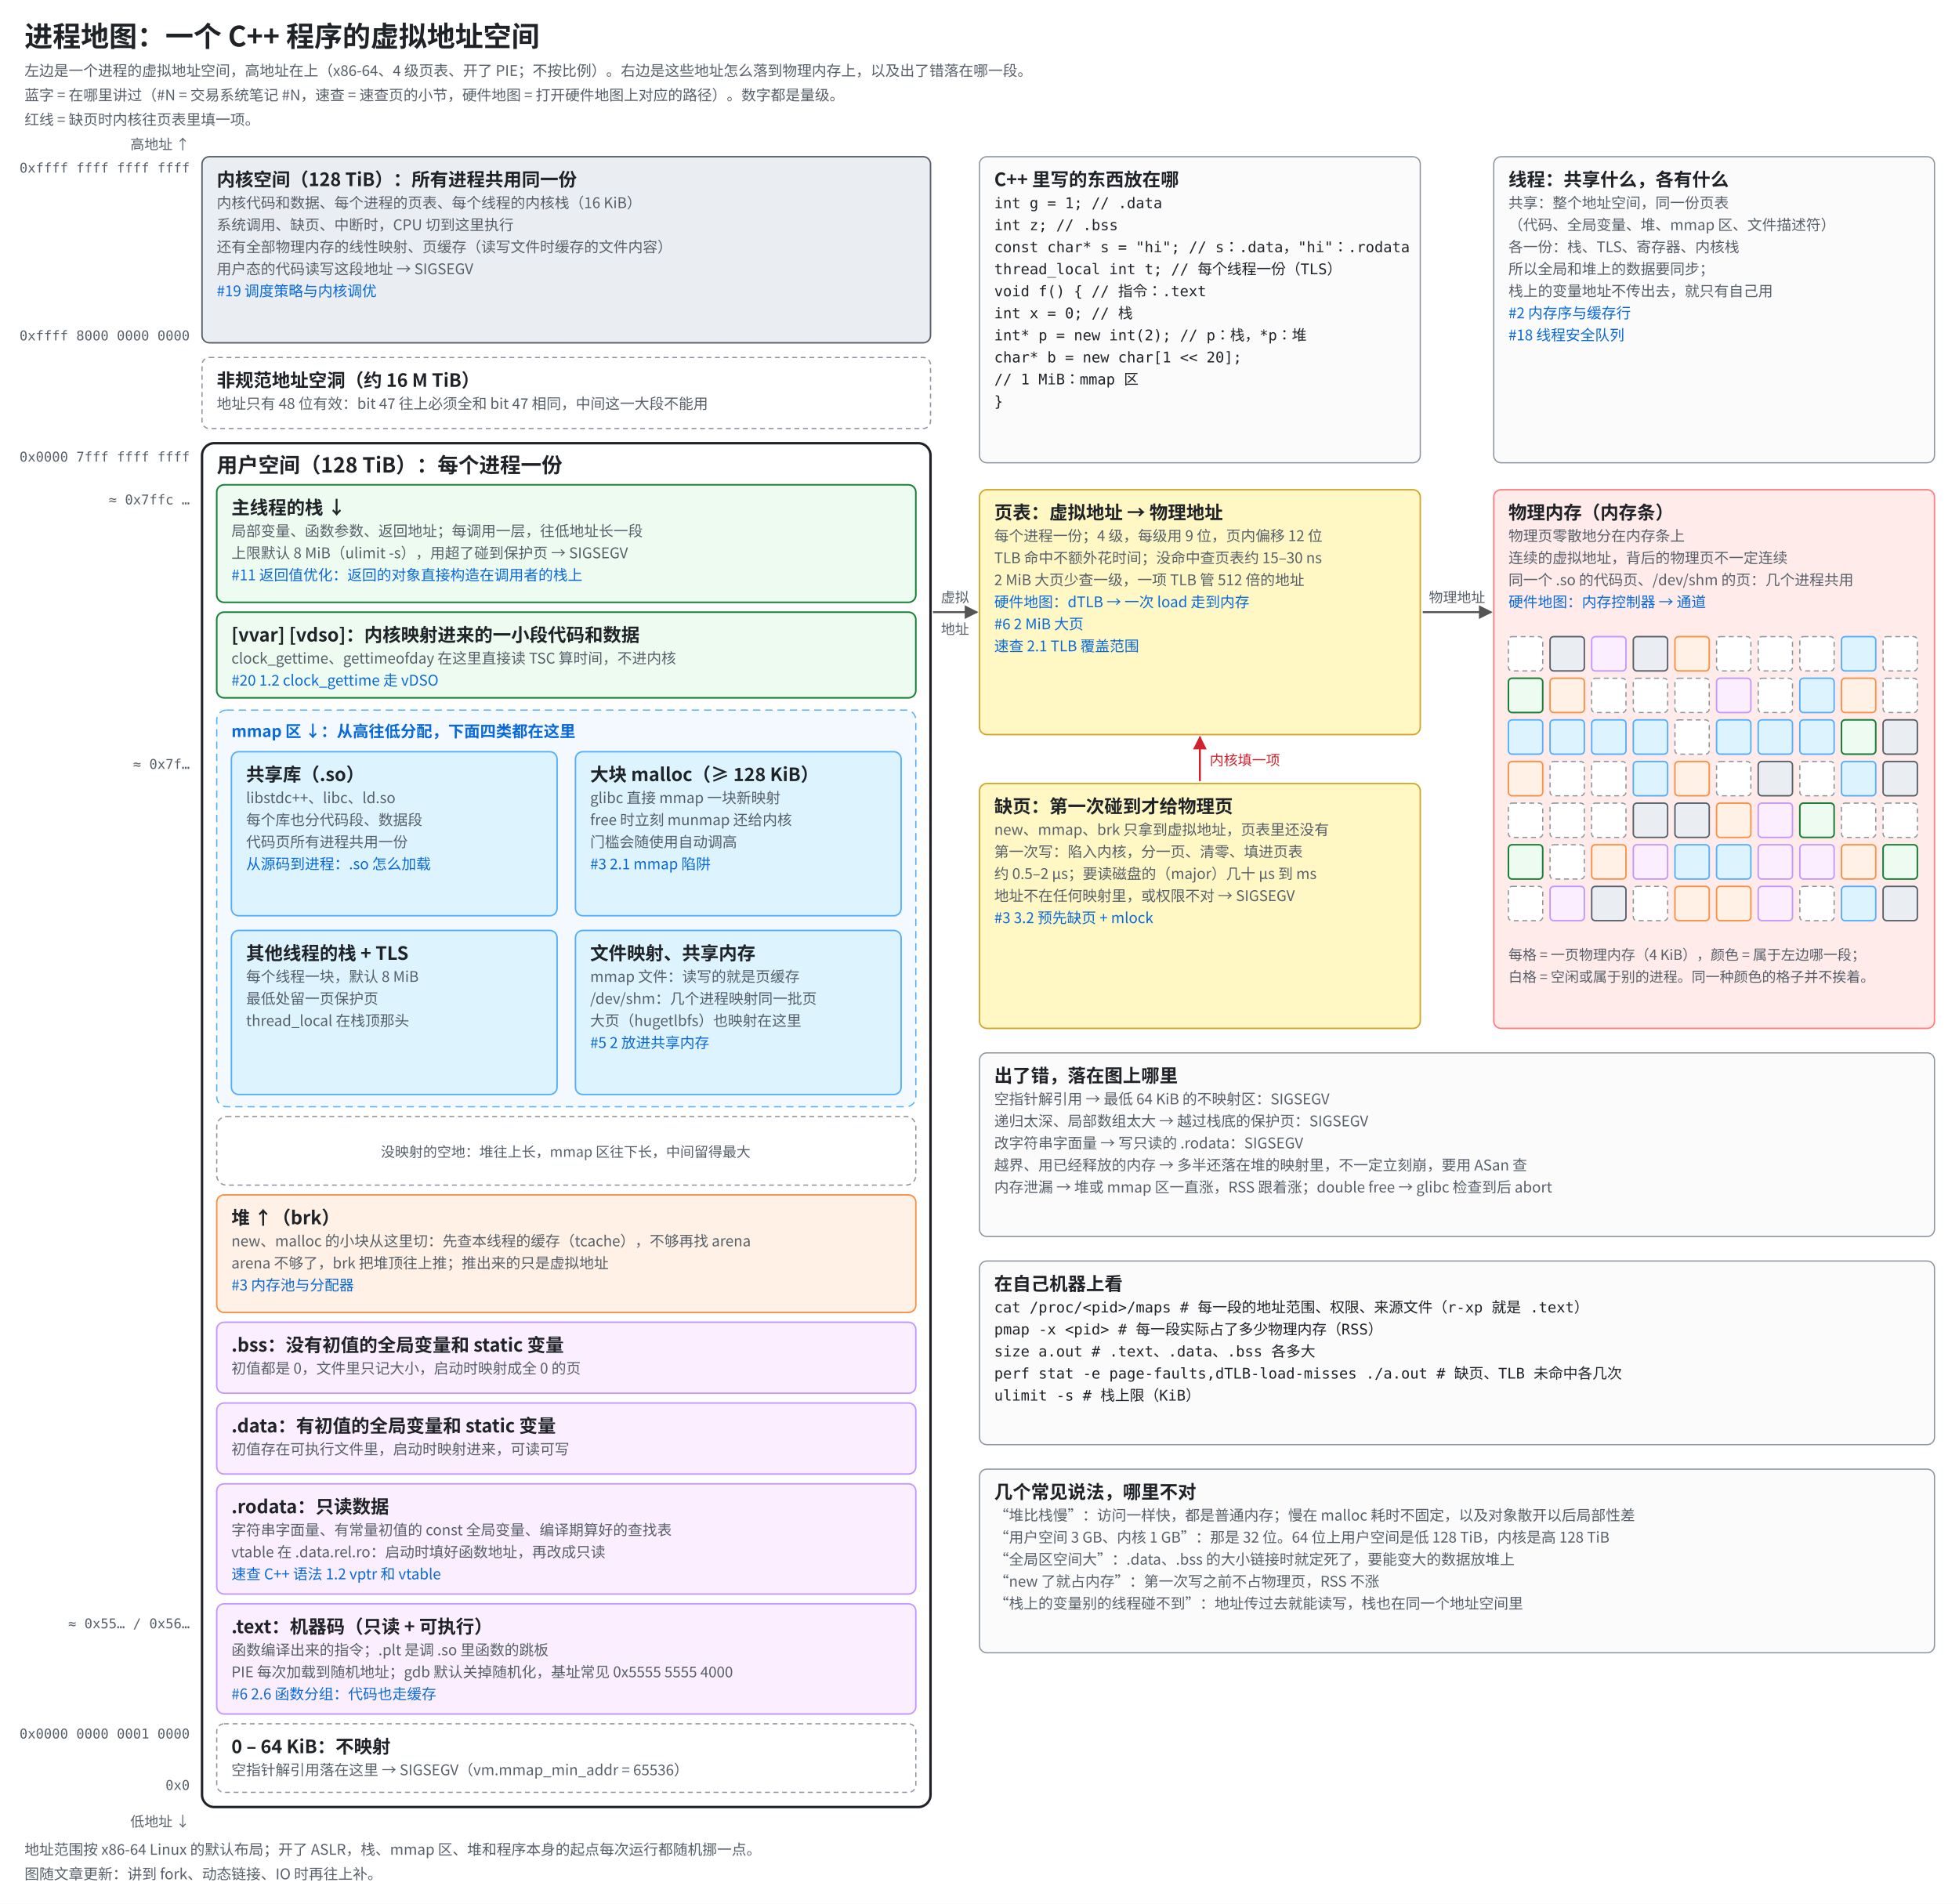
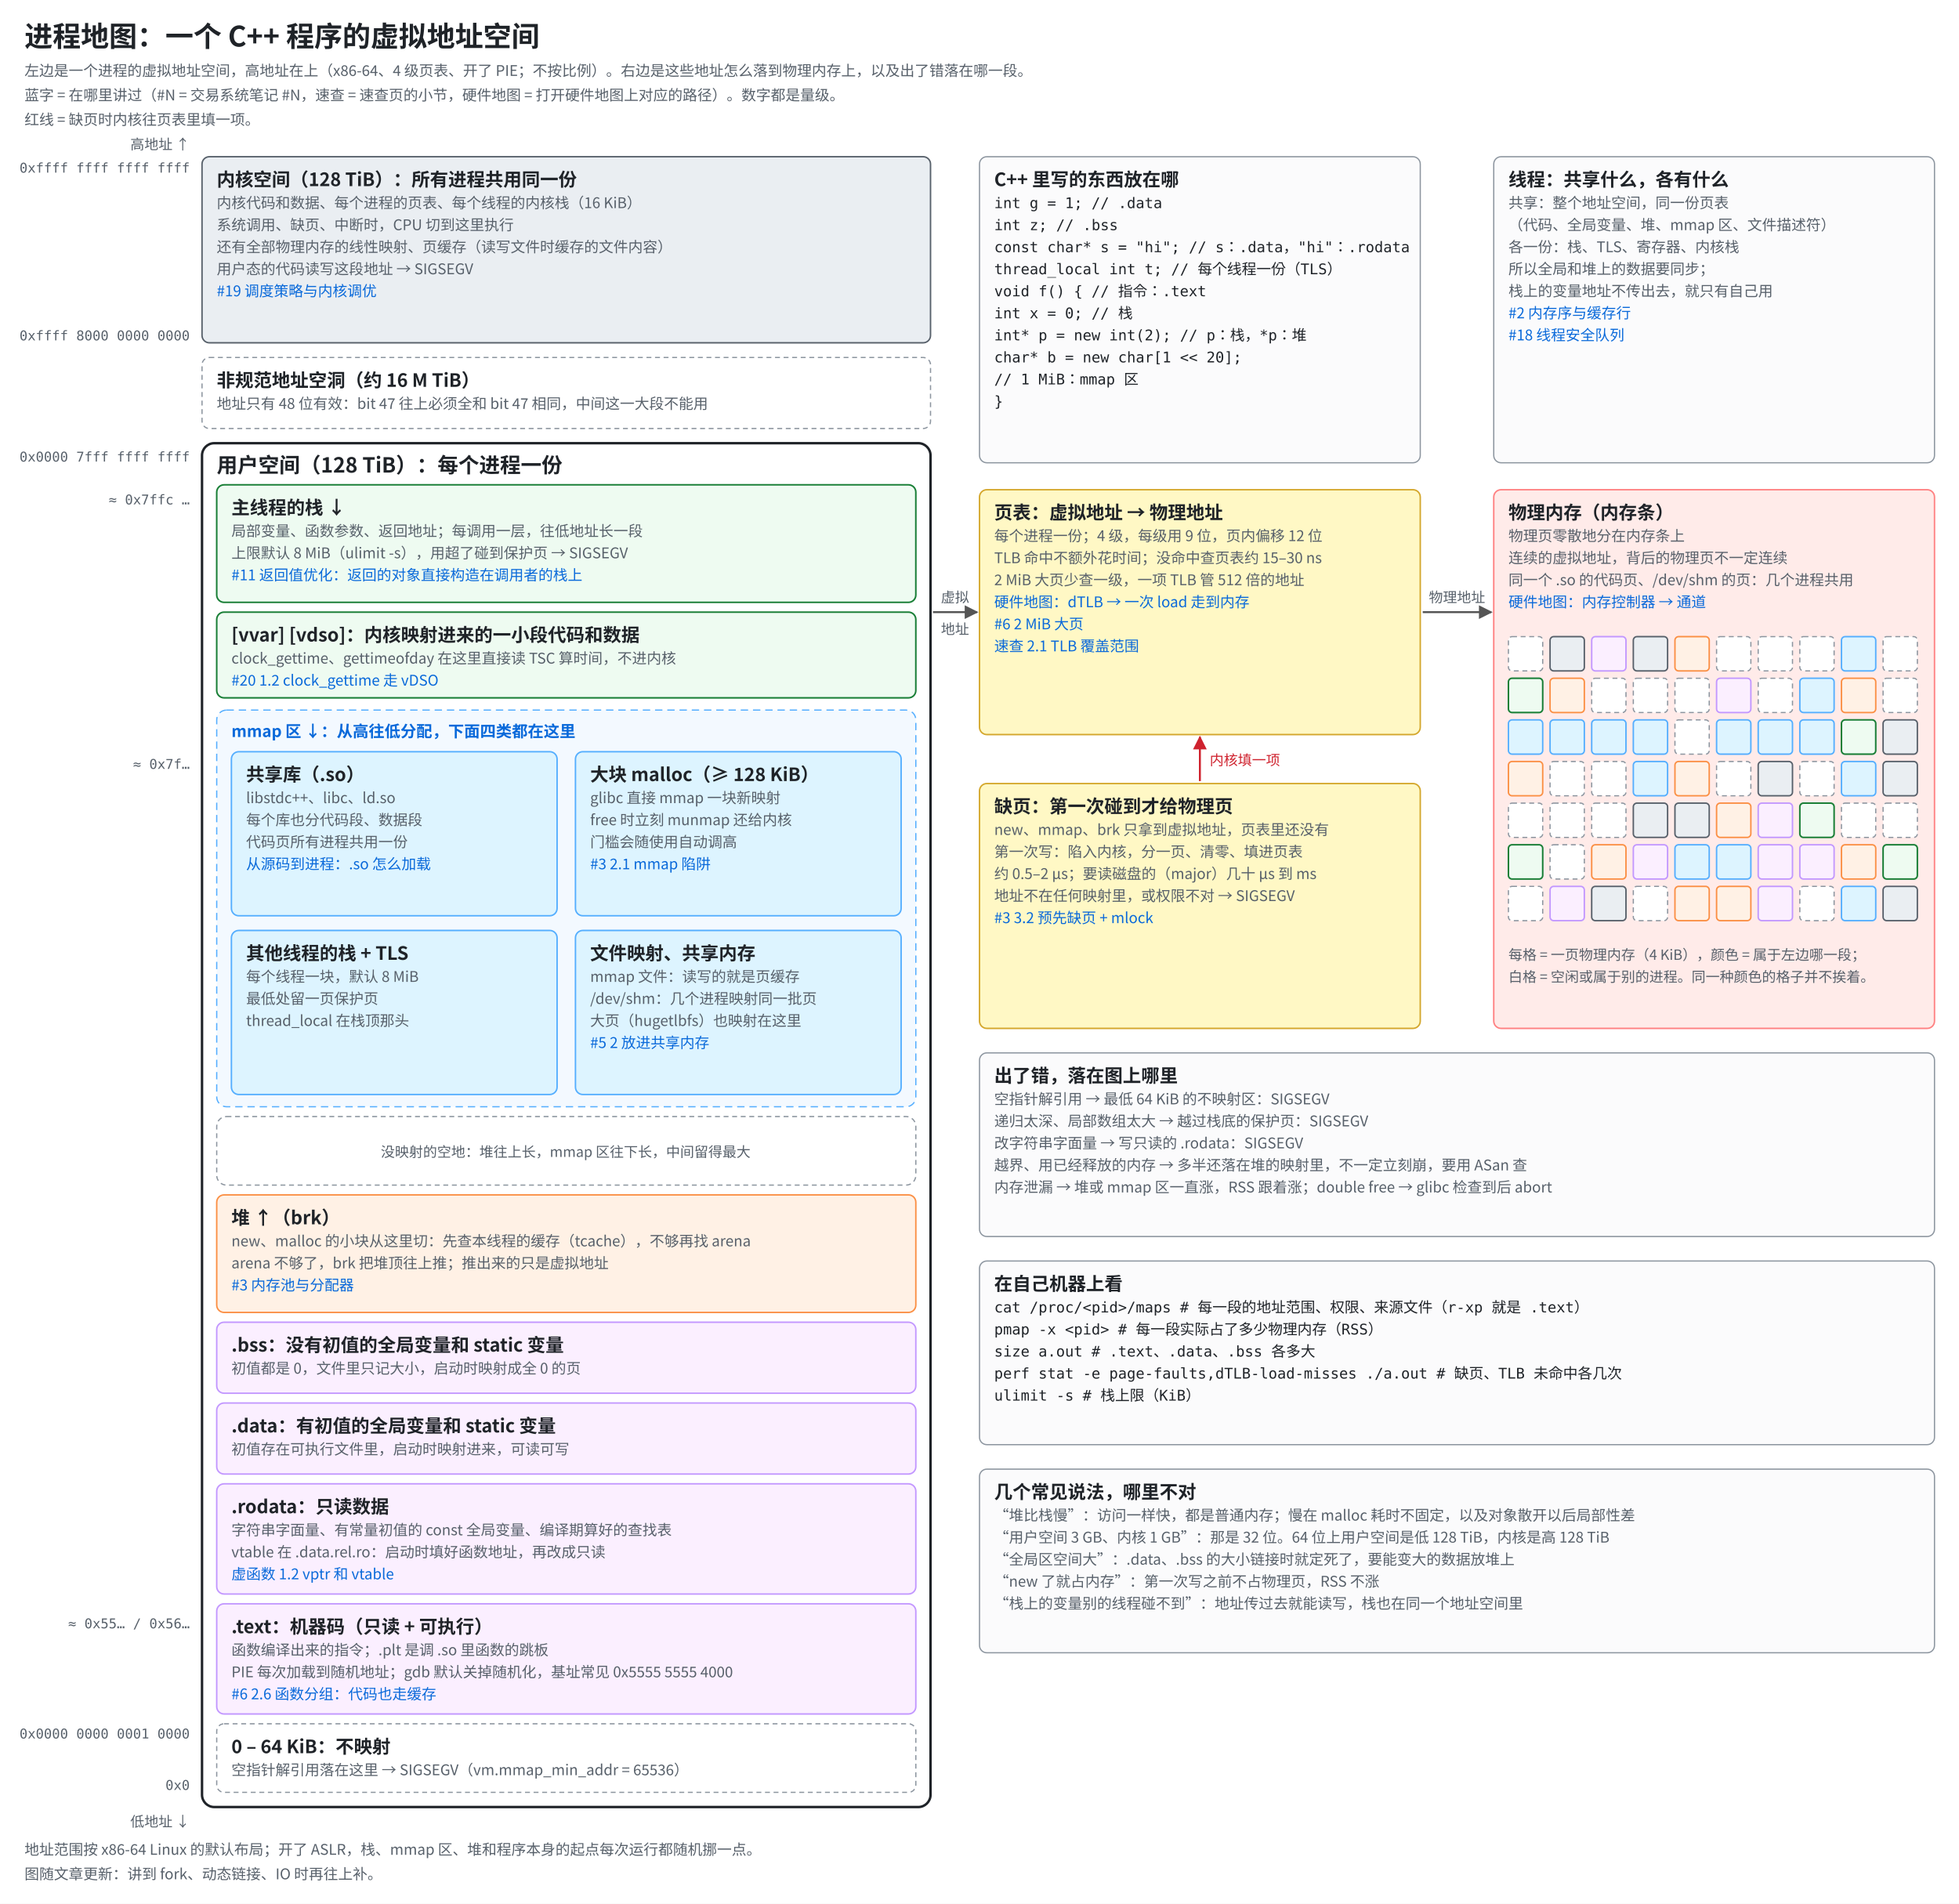
<svg xmlns="http://www.w3.org/2000/svg" viewBox="0 0 1600 1555" width="1600" height="1555" font-family="PingFang SC, Microsoft YaHei, Noto Sans CJK SC, sans-serif">
  <defs>
    <marker id="arr" viewBox="0 0 10 10" refX="9" refY="5" markerWidth="7" markerHeight="7" orient="auto-start-reverse">
      <path d="M0,0 L10,5 L0,10 z" fill="#555" />
    </marker>
    <marker id="arrR" viewBox="0 0 10 10" refX="9" refY="5" markerWidth="7" markerHeight="7" orient="auto-start-reverse">
      <path d="M0,0 L10,5 L0,10 z" fill="#cf222e" />
    </marker>
    <style>
      .t  { font-size: 15px; font-weight: 600; fill: #1f2328; }
      .s  { font-size: 12px; fill: #57606a; }
      .h  { font-size: 17px; font-weight: 700; fill: #1f2328; }
      .tag{ font-size: 12px; fill: #0969da; }
      .lab{ font-size: 11.5px; fill: #57606a; }
      .labr{ font-size: 11.5px; fill: #cf222e; }
      .lane-h { font-size: 13px; font-weight: 700; }
      .code { font-size: 12px; fill: #1f2328; font-family: ui-monospace, SFMono-Regular, Menlo, Consolas, monospace; white-space: pre; }
      .addr { font-size: 11px; fill: #57606a; font-family: ui-monospace, SFMono-Regular, Menlo, Consolas, monospace; }
      .kern  { fill: #eaeef2; stroke: #57606a; stroke-width: 1.2; }
      .hole  { fill: #ffffff; stroke: #8c959f; stroke-width: 1; stroke-dasharray: 4 3; }
      .stack { fill: #eefbf1; stroke: #1a7f37; stroke-width: 1.3; }
      .mmap  { fill: #ddf4ff; stroke: #54aeff; stroke-width: 1.2; }
      .heap  { fill: #fff1e5; stroke: #fb8f44; stroke-width: 1.2; }
      .img   { fill: #fbefff; stroke: #c297ff; stroke-width: 1.2; }
      .buf   { fill: #fff8c5; stroke: #d4a72c; stroke-width: 1.2; }
      .mem   { fill: #ffebe9; stroke: #ff8182; stroke-width: 1.2; }
      .note  { fill: #fbfbfc; stroke: #8c959f; stroke-width: 1; }
      .user  { fill: #ffffff; stroke: #1f2328; stroke-width: 2; }
      .line { stroke: #555; stroke-width: 1.6; fill: none; }
      .ret  { stroke: #cf222e; stroke-width: 1.6; fill: none; }
    </style>
  </defs>
  <rect x="0" y="0" width="1600" height="1555" fill="#ffffff" />
  <text x="20" y="38" class="h" style="font-size:23px">进程地图：一个 C++ 程序的虚拟地址空间</text>
  <text x="20" y="62" class="s">左边是一个进程的虚拟地址空间，高地址在上（x86-64、4 级页表、开了 PIE；不按比例）。右边是这些地址怎么落到物理内存上，以及出了错落在哪一段。</text>
  <text x="20" y="82" class="s">蓝字 = 在哪里讲过（#N = 交易系统笔记 #N，速查 = 速查页的小节，硬件地图 = 打开硬件地图上对应的路径）。数字都是量级。</text>
  <text x="20" y="102" class="s">红线 = 缺页时内核往页表里填一项。</text>
  <text x="155" y="122" class="lab" text-anchor="end">高地址 ↑</text>
  <text x="155" y="1492" class="lab" text-anchor="end">低地址 ↓</text>
  <text x="155" y="141" class="addr" text-anchor="end">0xffff ffff ffff ffff</text>
  <text x="155" y="278" class="addr" text-anchor="end">0xffff 8000 0000 0000</text>
  <text x="155" y="377" class="addr" text-anchor="end">0x0000 7fff ffff ffff</text>
  <text x="155" y="412" class="addr" text-anchor="end">≈ 0x7ffc …</text>
  <text x="155" y="628" class="addr" text-anchor="end">≈ 0x7f…</text>
  <text x="155" y="1330" class="addr" text-anchor="end">≈ 0x55… / 0x56…</text>
  <text x="155" y="1420" class="addr" text-anchor="end">0x0000 0000 0001 0000</text>
  <text x="155" y="1462" class="addr" text-anchor="end">0x0</text>
  <rect x="165" y="362" width="595" height="1114" rx="10" class="user" />
  <text x="177" y="386" class="h">用户空间（128 TiB）：每个进程一份</text>
  <rect x="177" y="580" width="571" height="324" rx="8" fill="#f3f9ff" stroke="#54aeff" stroke-dasharray="6 4" />
  <text x="189" y="602" class="lane-h" style="fill:#0969da">mmap 区 ↓：从高往低分配，下面四类都在这里</text>
  <rect x="177" y="912" width="571" height="56" rx="8" class="hole" />
  <text x="462" y="945" class="lab" text-anchor="middle">没映射的空地：堆往上长，mmap 区往下长，中间留得最大</text>
  <g id="kernel">
    <rect x="165" y="128" width="595" height="152" rx="6" class="kern" />
    <text x="177" y="152" class="t">内核空间（128 TiB）：所有进程共用同一份</text>
    <text x="177" y="170" class="s">内核代码和数据、每个进程的页表、每个线程的内核栈（16 KiB）</text>
    <text x="177" y="188" class="s">系统调用、缺页、中断时，CPU 切到这里执行</text>
    <text x="177" y="206" class="s">还有全部物理内存的线性映射、页缓存（读写文件时缓存的文件内容）</text>
    <text x="177" y="224" class="s">用户态的代码读写这段地址 → SIGSEGV</text>
    <text x="177" y="242" class="tag">
      <a href="/zh/posts/scheduling-priority-inversion-kernel-tuning/" target="_blank" rel="noopener">
        <tspan>#19 调度策略与内核调优</tspan>
      </a>
    </text>
  </g>
  <g id="hole">
    <rect x="165" y="292" width="595" height="58" rx="6" class="hole" />
    <text x="177" y="316" class="t">非规范地址空洞（约 16 M TiB）</text>
    <text x="177" y="334" class="s">地址只有 48 位有效：bit 47 往上必须全和 bit 47 相同，中间这一大段不能用</text>
  </g>
  <g id="stack">
    <rect x="177" y="396" width="571" height="96" rx="6" class="stack" />
    <text x="189" y="420" class="t">主线程的栈 ↓</text>
    <text x="189" y="438" class="s">局部变量、函数参数、返回地址；每调用一层，往低地址长一段</text>
    <text x="189" y="456" class="s">上限默认 8 MiB（ulimit -s），用超了碰到保护页 → SIGSEGV</text>
    <text x="189" y="474" class="tag">
      <a href="/zh/posts/rvo-pure-functions/" target="_blank" rel="noopener">
        <tspan>#11 返回值优化：返回的对象直接构造在调用者的栈上</tspan>
      </a>
    </text>
  </g>
  <g id="vdso">
    <rect x="177" y="500" width="571" height="70" rx="6" class="stack" />
    <text x="189" y="524" class="t">[vvar] [vdso]：内核映射进来的一小段代码和数据</text>
    <text x="189" y="542" class="s">clock_gettime、gettimeofday 在这里直接读 TSC 算时间，不进内核</text>
    <text x="189" y="560" class="tag">
      <a href="/zh/posts/tsc-latency-measurement/#12-rdtsc读一次约-10-ns但读数不一定一个-tick-一个-tick-地走" target="_blank" rel="noopener">
        <tspan>#20 1.2 clock_gettime 走 vDSO</tspan>
      </a>
    </text>
  </g>
  <g id="libs">
    <rect x="189" y="614" width="266" height="134" rx="6" class="mmap" />
    <text x="201" y="638" class="t">共享库（.so）</text>
    <text x="201" y="656" class="s">libstdc++、libc、ld.so</text>
    <text x="201" y="674" class="s">每个库也分代码段、数据段</text>
    <text x="201" y="692" class="s">代码页所有进程共用一份</text>
    <text x="201" y="710" class="tag">
      <a href="/maps/build-map.zh.html#run" target="_blank" rel="noopener">
        <tspan>从源码到进程：.so 怎么加载</tspan>
      </a>
    </text>
  </g>
  <g id="bigmalloc">
    <rect x="470" y="614" width="266" height="134" rx="6" class="mmap" />
    <text x="482" y="638" class="t">大块 malloc（≥ 128 KiB）</text>
    <text x="482" y="656" class="s">glibc 直接 mmap 一块新映射</text>
    <text x="482" y="674" class="s">free 时立刻 munmap 还给内核</text>
    <text x="482" y="692" class="s">门槛会随使用自动调高</text>
    <text x="482" y="710" class="tag">
      <a href="/zh/posts/hot-path-memory-allocators/#21-光靠-mlockall-有个漏洞" target="_blank" rel="noopener">
        <tspan>#3 2.1 mmap 陷阱</tspan>
      </a>
    </text>
  </g>
  <g id="tstack">
    <rect x="189" y="760" width="266" height="134" rx="6" class="mmap" />
    <text x="201" y="784" class="t">其他线程的栈 + TLS</text>
    <text x="201" y="802" class="s">每个线程一块，默认 8 MiB</text>
    <text x="201" y="820" class="s">最低处留一页保护页</text>
    <text x="201" y="838" class="s">thread_local 在栈顶那头</text>
  </g>
  <g id="filemap">
    <rect x="470" y="760" width="266" height="134" rx="6" class="mmap" />
    <text x="482" y="784" class="t">文件映射、共享内存</text>
    <text x="482" y="802" class="s">mmap 文件：读写的就是页缓存</text>
    <text x="482" y="820" class="s">/dev/shm：几个进程映射同一批页</text>
    <text x="482" y="838" class="s">大页（hugetlbfs）也映射在这里</text>
    <text x="482" y="856" class="tag">
      <a href="/zh/posts/spmc-shared-memory-broadcast-ring/#2-放进共享内存" target="_blank" rel="noopener">
        <tspan>#5 2 放进共享内存</tspan>
      </a>
    </text>
  </g>
  <g id="heap">
    <rect x="177" y="976" width="571" height="96" rx="6" class="heap" />
    <text x="189" y="1000" class="t">堆 ↑（brk）</text>
    <text x="189" y="1018" class="s">new、malloc 的小块从这里切：先查本线程的缓存（tcache），不够再找 arena</text>
    <text x="189" y="1036" class="s">arena 不够了，brk 把堆顶往上推；推出来的只是虚拟地址</text>
    <text x="189" y="1054" class="tag">
      <a href="/zh/posts/hot-path-memory-allocators/" target="_blank" rel="noopener">
        <tspan>#3 内存池与分配器</tspan>
      </a>
    </text>
  </g>
  <g id="bss">
    <rect x="177" y="1080" width="571" height="58" rx="6" class="img" />
    <text x="189" y="1104" class="t">.bss：没有初值的全局变量和 static 变量</text>
    <text x="189" y="1122" class="s">初值都是 0，文件里只记大小，启动时映射成全 0 的页</text>
  </g>
  <g id="data">
    <rect x="177" y="1146" width="571" height="58" rx="6" class="img" />
    <text x="189" y="1170" class="t">.data：有初值的全局变量和 static 变量</text>
    <text x="189" y="1188" class="s">初值存在可执行文件里，启动时映射进来，可读可写</text>
  </g>
  <g id="rodata">
    <rect x="177" y="1212" width="571" height="90" rx="6" class="img" />
    <text x="189" y="1236" class="t">.rodata：只读数据</text>
    <text x="189" y="1254" class="s">字符串字面量、有常量初值的 const 全局变量、编译期算好的查找表</text>
    <text x="189" y="1272" class="s">vtable 在 .data.rel.ro：启动时填好函数地址，再改成只读</text>
    <text x="189" y="1290" class="tag">
-       <a href="/zh/ref/cpp-syntax/#virtual-vtable" target="_blank" rel="noopener">
-         <tspan>速查 C++ 语法 1.2 vptr 和 vtable</tspan>
+       <a href="/zh/posts/virtual-functions/#virtual-vtable" target="_blank" rel="noopener">
+         <tspan>虚函数 1.2 vptr 和 vtable</tspan>
      </a>
    </text>
  </g>
  <g id="text">
    <rect x="177" y="1310" width="571" height="90" rx="6" class="img" />
    <text x="189" y="1334" class="t">.text：机器码（只读 + 可执行）</text>
    <text x="189" y="1352" class="s">函数编译出来的指令；.plt 是调 .so 里函数的跳板</text>
    <text x="189" y="1370" class="s">PIE 每次加载到随机地址；gdb 默认关掉随机化，基址常见 0x5555 5555 4000</text>
    <text x="189" y="1388" class="tag">
      <a href="/zh/posts/alignment-layout-cache-dram-geometry/#26-函数分组代码也走缓存" target="_blank" rel="noopener">
        <tspan>#6 2.6 函数分组：代码也走缓存</tspan>
      </a>
    </text>
  </g>
  <g id="null">
    <rect x="177" y="1408" width="571" height="56" rx="6" class="hole" />
    <text x="189" y="1432" class="t">0 – 64 KiB：不映射</text>
    <text x="189" y="1450" class="s">空指针解引用落在这里 → SIGSEGV（vm.mmap_min_addr = 65536）</text>
  </g>
  <g id="code">
    <rect x="800" y="128" width="360" height="250" rx="6" class="note" />
    <text x="812" y="152" class="t">C++ 里写的东西放在哪</text>
    <text x="812" y="170" class="code">int g = 1;             // .data</text>
    <text x="812" y="188" class="code">int z;                 // .bss</text>
    <text x="812" y="206" class="code">const char* s = "hi";  // s：.data，"hi"：.rodata</text>
    <text x="812" y="224" class="code">thread_local int t;    // 每个线程一份（TLS）</text>
    <text x="812" y="242" class="code">void f() {             // 指令：.text</text>
    <text x="812" y="260" class="code">  int x = 0;           // 栈</text>
    <text x="812" y="278" class="code">  int* p = new int(2); // p：栈，*p：堆</text>
    <text x="812" y="296" class="code">  char* b = new char[1 &lt;&lt; 20];</text>
    <text x="812" y="314" class="code">                       // 1 MiB：mmap 区</text>
    <text x="812" y="332" class="code">}</text>
  </g>
  <g id="thread">
    <rect x="1220" y="128" width="360" height="250" rx="6" class="note" />
    <text x="1232" y="152" class="t">线程：共享什么，各有什么</text>
    <text x="1232" y="170" class="s">共享：整个地址空间，同一份页表</text>
    <text x="1232" y="188" class="s">（代码、全局变量、堆、mmap 区、文件描述符）</text>
    <text x="1232" y="206" class="s">各一份：栈、TLS、寄存器、内核栈</text>
    <text x="1232" y="224" class="s">所以全局和堆上的数据要同步；</text>
    <text x="1232" y="242" class="s">栈上的变量地址不传出去，就只有自己用</text>
    <text x="1232" y="260" class="tag">
      <a href="/zh/posts/memory-ordering-false-sharing-dependency-chains/" target="_blank" rel="noopener">
        <tspan>#2 内存序与缓存行</tspan>
      </a>
    </text>
    <text x="1232" y="278" class="tag">
      <a href="/zh/posts/thread-safe-queue/" target="_blank" rel="noopener">
        <tspan>#18 线程安全队列</tspan>
      </a>
    </text>
  </g>
  <g id="pt">
    <rect x="800" y="400" width="360" height="200" rx="6" class="buf" />
    <text x="812" y="424" class="t">页表：虚拟地址 → 物理地址</text>
    <text x="812" y="442" class="s">每个进程一份；4 级，每级用 9 位，页内偏移 12 位</text>
    <text x="812" y="460" class="s">TLB 命中不额外花时间；没命中查页表约 15–30 ns</text>
    <text x="812" y="478" class="s">2 MiB 大页少查一级，一项 TLB 管 512 倍的地址</text>
    <text x="812" y="496" class="tag">
      <a href="/maps/hardware-map.zh.html#load" target="_blank" rel="noopener">
        <tspan>硬件地图：dTLB → 一次 load 走到内存</tspan>
      </a>
    </text>
    <text x="812" y="514" class="tag">
      <a href="/zh/posts/alignment-layout-cache-dram-geometry/" target="_blank" rel="noopener">
        <tspan>#6 2 MiB 大页</tspan>
      </a>
    </text>
    <text x="812" y="532" class="tag">
      <a href="/zh/ref/cpu-memory/#latency" target="_blank" rel="noopener">
        <tspan>速查 2.1 TLB 覆盖范围</tspan>
      </a>
    </text>
  </g>
  <g id="dram">
    <rect x="1220" y="400" width="360" height="440" rx="6" class="mem" />
    <text x="1232" y="424" class="t">物理内存（内存条）</text>
    <text x="1232" y="442" class="s">物理页零散地分在内存条上</text>
    <text x="1232" y="460" class="s">连续的虚拟地址，背后的物理页不一定连续</text>
    <text x="1232" y="478" class="s">同一个 .so 的代码页、/dev/shm 的页：几个进程共用</text>
    <text x="1232" y="496" class="tag">
      <a href="/maps/hardware-map.zh.html#load" target="_blank" rel="noopener">
        <tspan>硬件地图：内存控制器 → 通道</tspan>
      </a>
    </text>
    <rect x="1232" y="520" width="28" height="28" rx="3" class="hole" />
    <rect x="1266" y="520" width="28" height="28" rx="3" class="kern" />
    <rect x="1300" y="520" width="28" height="28" rx="3" class="img" />
    <rect x="1334" y="520" width="28" height="28" rx="3" class="kern" />
    <rect x="1368" y="520" width="28" height="28" rx="3" class="heap" />
    <rect x="1402" y="520" width="28" height="28" rx="3" class="hole" />
    <rect x="1436" y="520" width="28" height="28" rx="3" class="hole" />
    <rect x="1470" y="520" width="28" height="28" rx="3" class="hole" />
    <rect x="1504" y="520" width="28" height="28" rx="3" class="mmap" />
    <rect x="1538" y="520" width="28" height="28" rx="3" class="hole" />
    <rect x="1232" y="554" width="28" height="28" rx="3" class="stack" />
    <rect x="1266" y="554" width="28" height="28" rx="3" class="heap" />
    <rect x="1300" y="554" width="28" height="28" rx="3" class="hole" />
    <rect x="1334" y="554" width="28" height="28" rx="3" class="hole" />
    <rect x="1368" y="554" width="28" height="28" rx="3" class="hole" />
    <rect x="1402" y="554" width="28" height="28" rx="3" class="img" />
    <rect x="1436" y="554" width="28" height="28" rx="3" class="hole" />
    <rect x="1470" y="554" width="28" height="28" rx="3" class="mmap" />
    <rect x="1504" y="554" width="28" height="28" rx="3" class="heap" />
    <rect x="1538" y="554" width="28" height="28" rx="3" class="hole" />
    <rect x="1232" y="588" width="28" height="28" rx="3" class="mmap" />
    <rect x="1266" y="588" width="28" height="28" rx="3" class="mmap" />
    <rect x="1300" y="588" width="28" height="28" rx="3" class="mmap" />
    <rect x="1334" y="588" width="28" height="28" rx="3" class="mmap" />
    <rect x="1368" y="588" width="28" height="28" rx="3" class="hole" />
    <rect x="1402" y="588" width="28" height="28" rx="3" class="mmap" />
    <rect x="1436" y="588" width="28" height="28" rx="3" class="mmap" />
    <rect x="1470" y="588" width="28" height="28" rx="3" class="mmap" />
    <rect x="1504" y="588" width="28" height="28" rx="3" class="stack" />
    <rect x="1538" y="588" width="28" height="28" rx="3" class="kern" />
    <rect x="1232" y="622" width="28" height="28" rx="3" class="heap" />
    <rect x="1266" y="622" width="28" height="28" rx="3" class="hole" />
    <rect x="1300" y="622" width="28" height="28" rx="3" class="hole" />
    <rect x="1334" y="622" width="28" height="28" rx="3" class="mmap" />
    <rect x="1368" y="622" width="28" height="28" rx="3" class="heap" />
    <rect x="1402" y="622" width="28" height="28" rx="3" class="hole" />
    <rect x="1436" y="622" width="28" height="28" rx="3" class="kern" />
    <rect x="1470" y="622" width="28" height="28" rx="3" class="hole" />
    <rect x="1504" y="622" width="28" height="28" rx="3" class="mmap" />
    <rect x="1538" y="622" width="28" height="28" rx="3" class="kern" />
    <rect x="1232" y="656" width="28" height="28" rx="3" class="hole" />
    <rect x="1266" y="656" width="28" height="28" rx="3" class="hole" />
    <rect x="1300" y="656" width="28" height="28" rx="3" class="hole" />
    <rect x="1334" y="656" width="28" height="28" rx="3" class="kern" />
    <rect x="1368" y="656" width="28" height="28" rx="3" class="kern" />
    <rect x="1402" y="656" width="28" height="28" rx="3" class="heap" />
    <rect x="1436" y="656" width="28" height="28" rx="3" class="img" />
    <rect x="1470" y="656" width="28" height="28" rx="3" class="stack" />
    <rect x="1504" y="656" width="28" height="28" rx="3" class="hole" />
    <rect x="1538" y="656" width="28" height="28" rx="3" class="hole" />
    <rect x="1232" y="690" width="28" height="28" rx="3" class="stack" />
    <rect x="1266" y="690" width="28" height="28" rx="3" class="hole" />
    <rect x="1300" y="690" width="28" height="28" rx="3" class="heap" />
    <rect x="1334" y="690" width="28" height="28" rx="3" class="img" />
    <rect x="1368" y="690" width="28" height="28" rx="3" class="mmap" />
    <rect x="1402" y="690" width="28" height="28" rx="3" class="mmap" />
    <rect x="1436" y="690" width="28" height="28" rx="3" class="img" />
    <rect x="1470" y="690" width="28" height="28" rx="3" class="img" />
    <rect x="1504" y="690" width="28" height="28" rx="3" class="heap" />
    <rect x="1538" y="690" width="28" height="28" rx="3" class="stack" />
    <rect x="1232" y="724" width="28" height="28" rx="3" class="hole" />
    <rect x="1266" y="724" width="28" height="28" rx="3" class="img" />
    <rect x="1300" y="724" width="28" height="28" rx="3" class="kern" />
    <rect x="1334" y="724" width="28" height="28" rx="3" class="hole" />
    <rect x="1368" y="724" width="28" height="28" rx="3" class="heap" />
    <rect x="1402" y="724" width="28" height="28" rx="3" class="heap" />
    <rect x="1436" y="724" width="28" height="28" rx="3" class="img" />
    <rect x="1470" y="724" width="28" height="28" rx="3" class="hole" />
    <rect x="1504" y="724" width="28" height="28" rx="3" class="mmap" />
    <rect x="1538" y="724" width="28" height="28" rx="3" class="kern" />
    <text x="1232" y="784" class="lab">每格 = 一页物理内存（4 KiB），颜色 = 属于左边哪一段；</text>
    <text x="1232" y="802" class="lab">白格 = 空闲或属于别的进程。同一种颜色的格子并不挨着。</text>
  </g>
  <g id="fault">
    <rect x="800" y="640" width="360" height="200" rx="6" class="buf" />
    <text x="812" y="664" class="t">缺页：第一次碰到才给物理页</text>
    <text x="812" y="682" class="s">new、mmap、brk 只拿到虚拟地址，页表里还没有</text>
    <text x="812" y="700" class="s">第一次写：陷入内核，分一页、清零、填进页表</text>
    <text x="812" y="718" class="s">约 0.5–2 µs；要读磁盘的（major）几十 µs 到 ms</text>
    <text x="812" y="736" class="s">地址不在任何映射里，或权限不对 → SIGSEGV</text>
    <text x="812" y="754" class="tag">
      <a href="/zh/posts/hot-path-memory-allocators/#32-预先缺页补上-mlock-在首次访问时留下的口子" target="_blank" rel="noopener">
        <tspan>#3 3.2 预先缺页 + mlock</tspan>
      </a>
    </text>
  </g>
  <g id="errs">
    <rect x="800" y="860" width="780" height="150" rx="6" class="note" />
    <text x="812" y="884" class="t">出了错，落在图上哪里</text>
    <text x="812" y="902" class="s">空指针解引用 → 最低 64 KiB 的不映射区：SIGSEGV</text>
    <text x="812" y="920" class="s">递归太深、局部数组太大 → 越过栈底的保护页：SIGSEGV</text>
    <text x="812" y="938" class="s">改字符串字面量 → 写只读的 .rodata：SIGSEGV</text>
    <text x="812" y="956" class="s">越界、用已经释放的内存 → 多半还落在堆的映射里，不一定立刻崩，要用 ASan 查</text>
    <text x="812" y="974" class="s">内存泄漏 → 堆或 mmap 区一直涨，RSS 跟着涨；double free → glibc 检查到后 abort</text>
  </g>
  <g id="see">
    <rect x="800" y="1030" width="780" height="150" rx="6" class="note" />
    <text x="812" y="1054" class="t">在自己机器上看</text>
    <text x="812" y="1072" class="code">cat /proc/&lt;pid&gt;/maps    # 每一段的地址范围、权限、来源文件（r-xp 就是 .text）</text>
    <text x="812" y="1090" class="code">pmap -x &lt;pid&gt;           # 每一段实际占了多少物理内存（RSS）</text>
    <text x="812" y="1108" class="code">size a.out              # .text、.data、.bss 各多大</text>
    <text x="812" y="1126" class="code">perf stat -e page-faults,dTLB-load-misses ./a.out   # 缺页、TLB 未命中各几次</text>
    <text x="812" y="1144" class="code">ulimit -s               # 栈上限（KiB）</text>
  </g>
  <g id="myth">
    <rect x="800" y="1200" width="780" height="150" rx="6" class="note" />
    <text x="812" y="1224" class="t">几个常见说法，哪里不对</text>
    <text x="812" y="1242" class="s">“堆比栈慢”：访问一样快，都是普通内存；慢在 malloc 耗时不固定，以及对象散开以后局部性差</text>
    <text x="812" y="1260" class="s">“用户空间 3 GB、内核 1 GB”：那是 32 位。64 位上用户空间是低 128 TiB，内核是高 128 TiB</text>
    <text x="812" y="1278" class="s">“全局区空间大”：.data、.bss 的大小链接时就定死了，要能变大的数据放堆上</text>
    <text x="812" y="1296" class="s">“new 了就占内存”：第一次写之前不占物理页，RSS 不涨</text>
    <text x="812" y="1314" class="s">“栈上的变量别的线程碰不到”：地址传过去就能读写，栈也在同一个地址空间里</text>
  </g>
  <path d="M762,500 L798,500" class="line edge" id="e_space_pt" marker-end="url(#arr)" />
  <path d="M1162,500 L1218,500" class="line edge" id="e_pt_dram" marker-end="url(#arr)" />
  <path d="M980,638 L980,602" class="ret edge" id="e_fault_pt" marker-end="url(#arrR)" />
  <text x="780" y="492" class="lab" text-anchor="middle">虚拟</text>
  <text x="780" y="518" class="lab" text-anchor="middle">地址</text>
  <text x="1190" y="492" class="lab" text-anchor="middle">物理地址</text>
  <text x="988" y="625" class="labr" text-anchor="start">内核填一项</text>
  <text x="20" y="1515" class="s">地址范围按 x86-64 Linux 的默认布局；开了 ASLR，栈、mmap 区、堆和程序本身的起点每次运行都随机挪一点。</text>
  <text x="20" y="1535" class="s">图随文章更新：讲到 fork、动态链接、IO 时再往上补。</text>
</svg>
